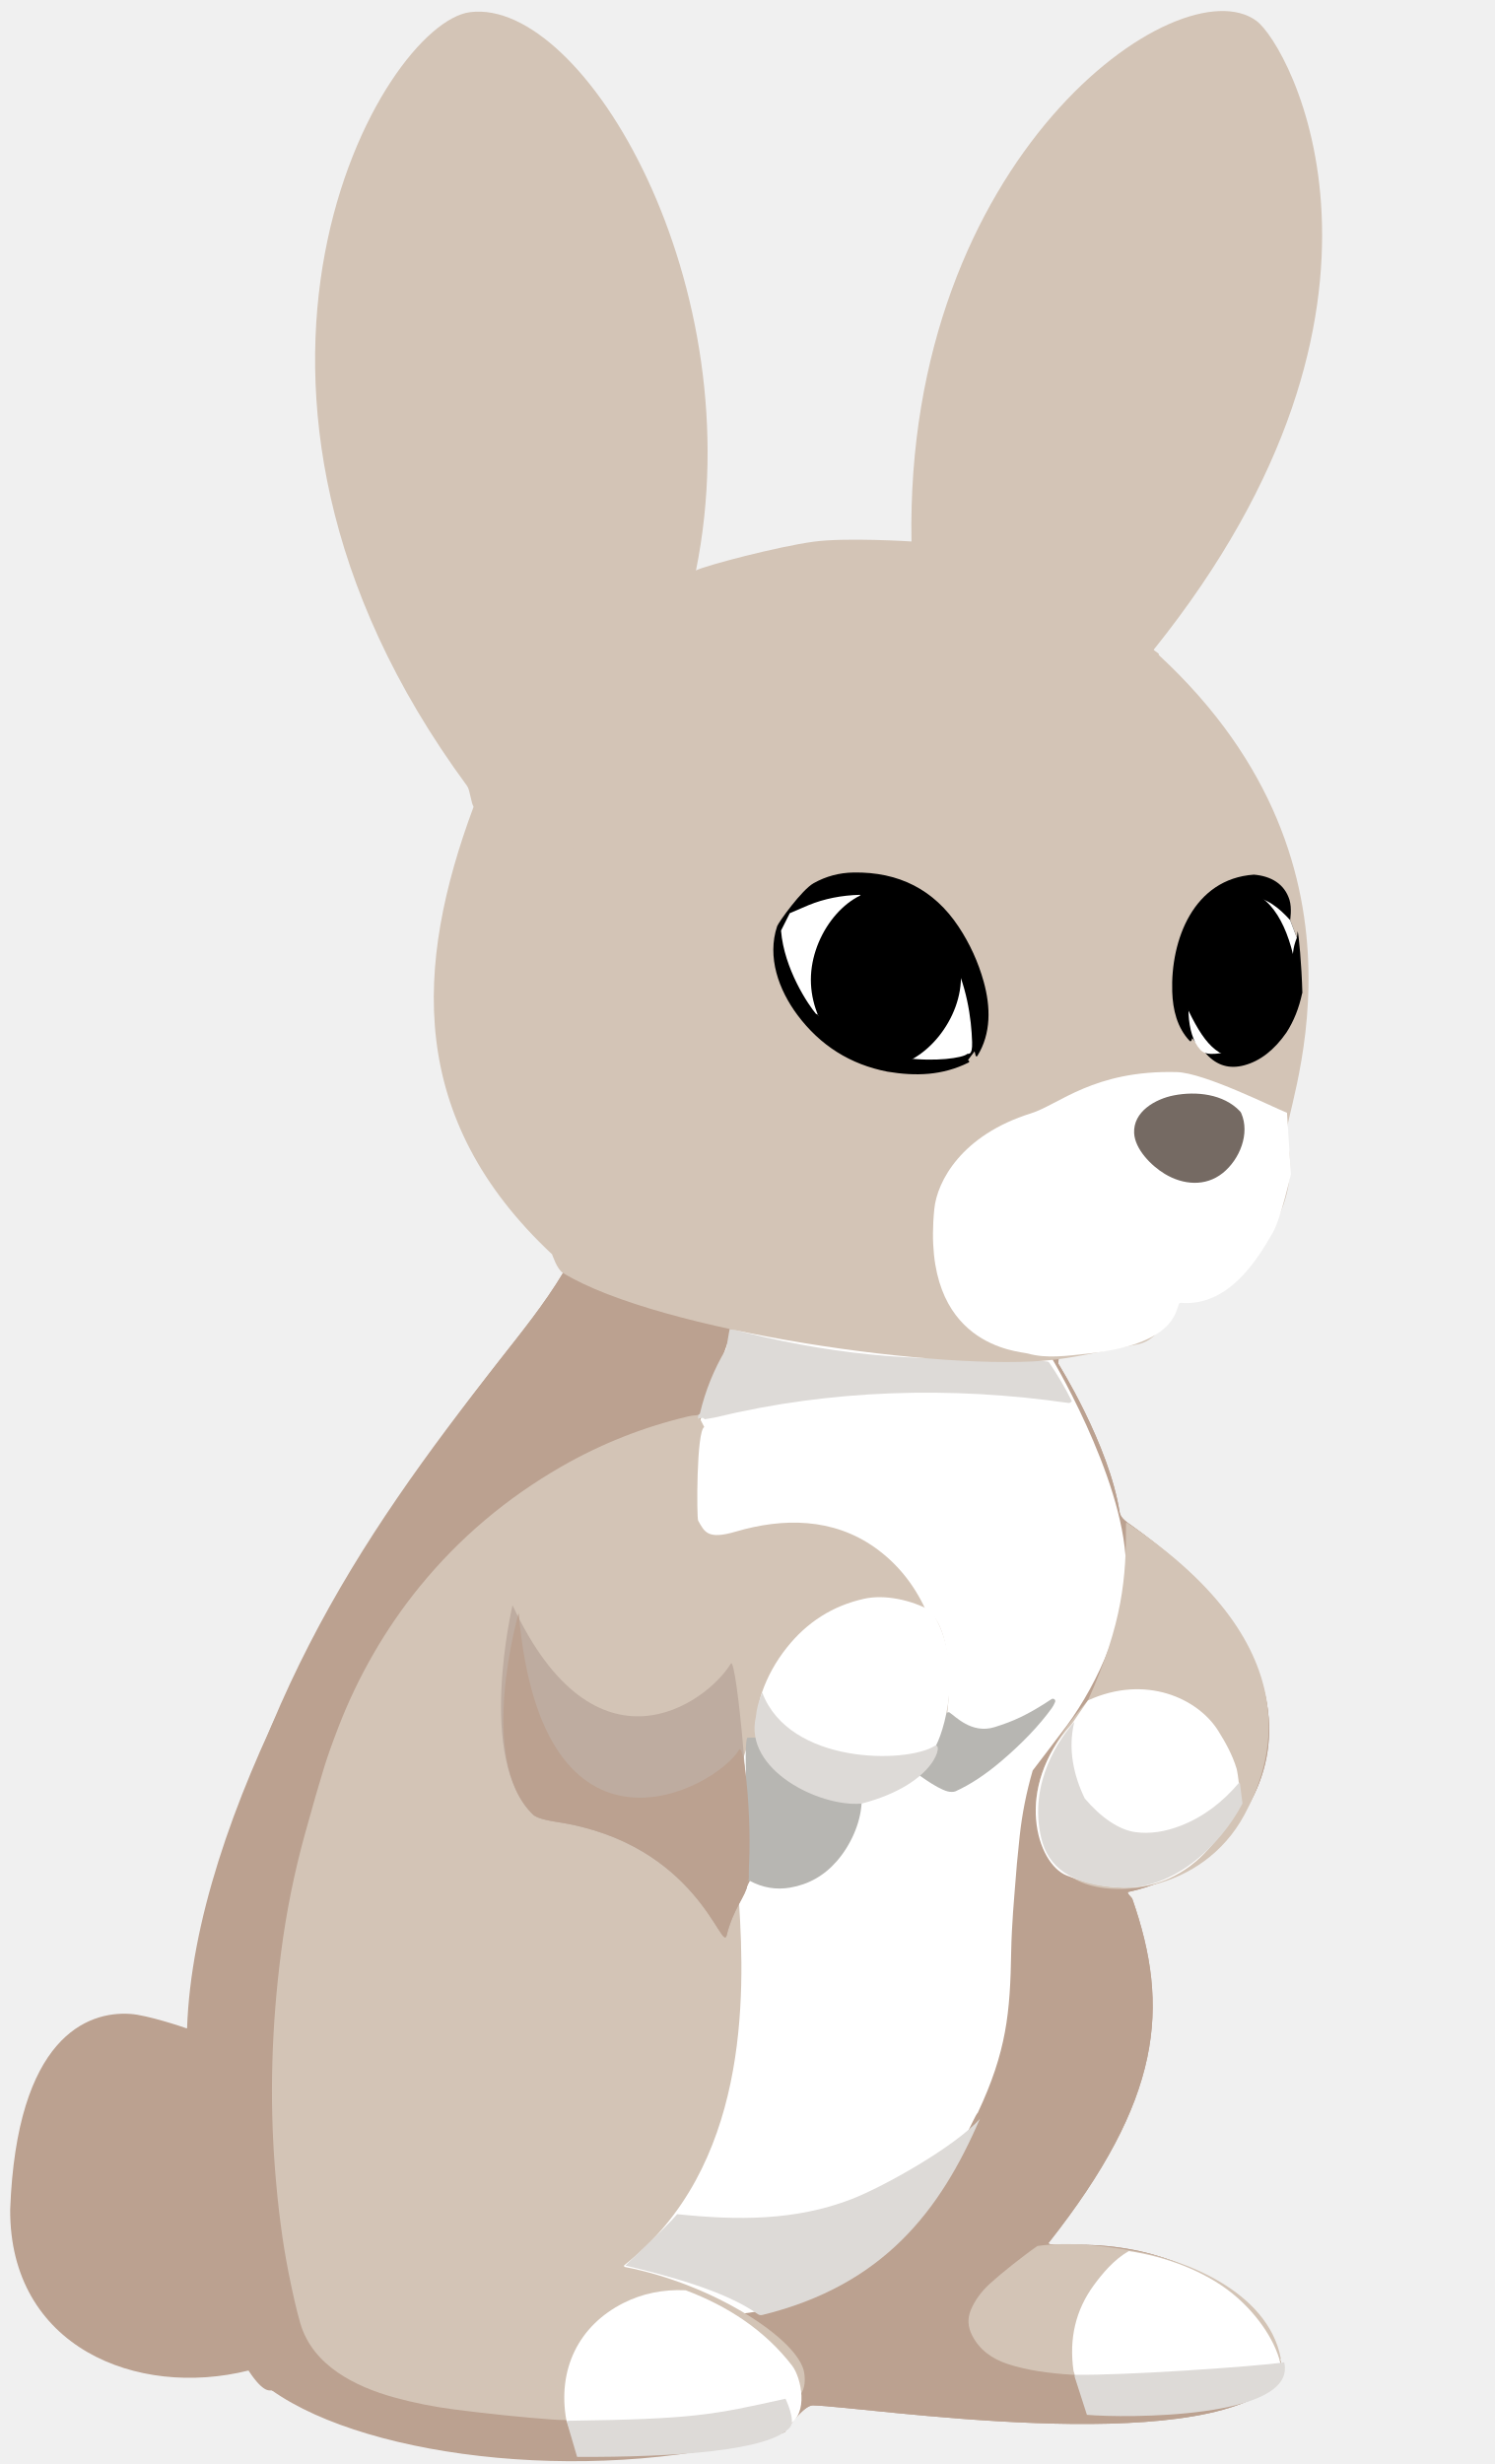
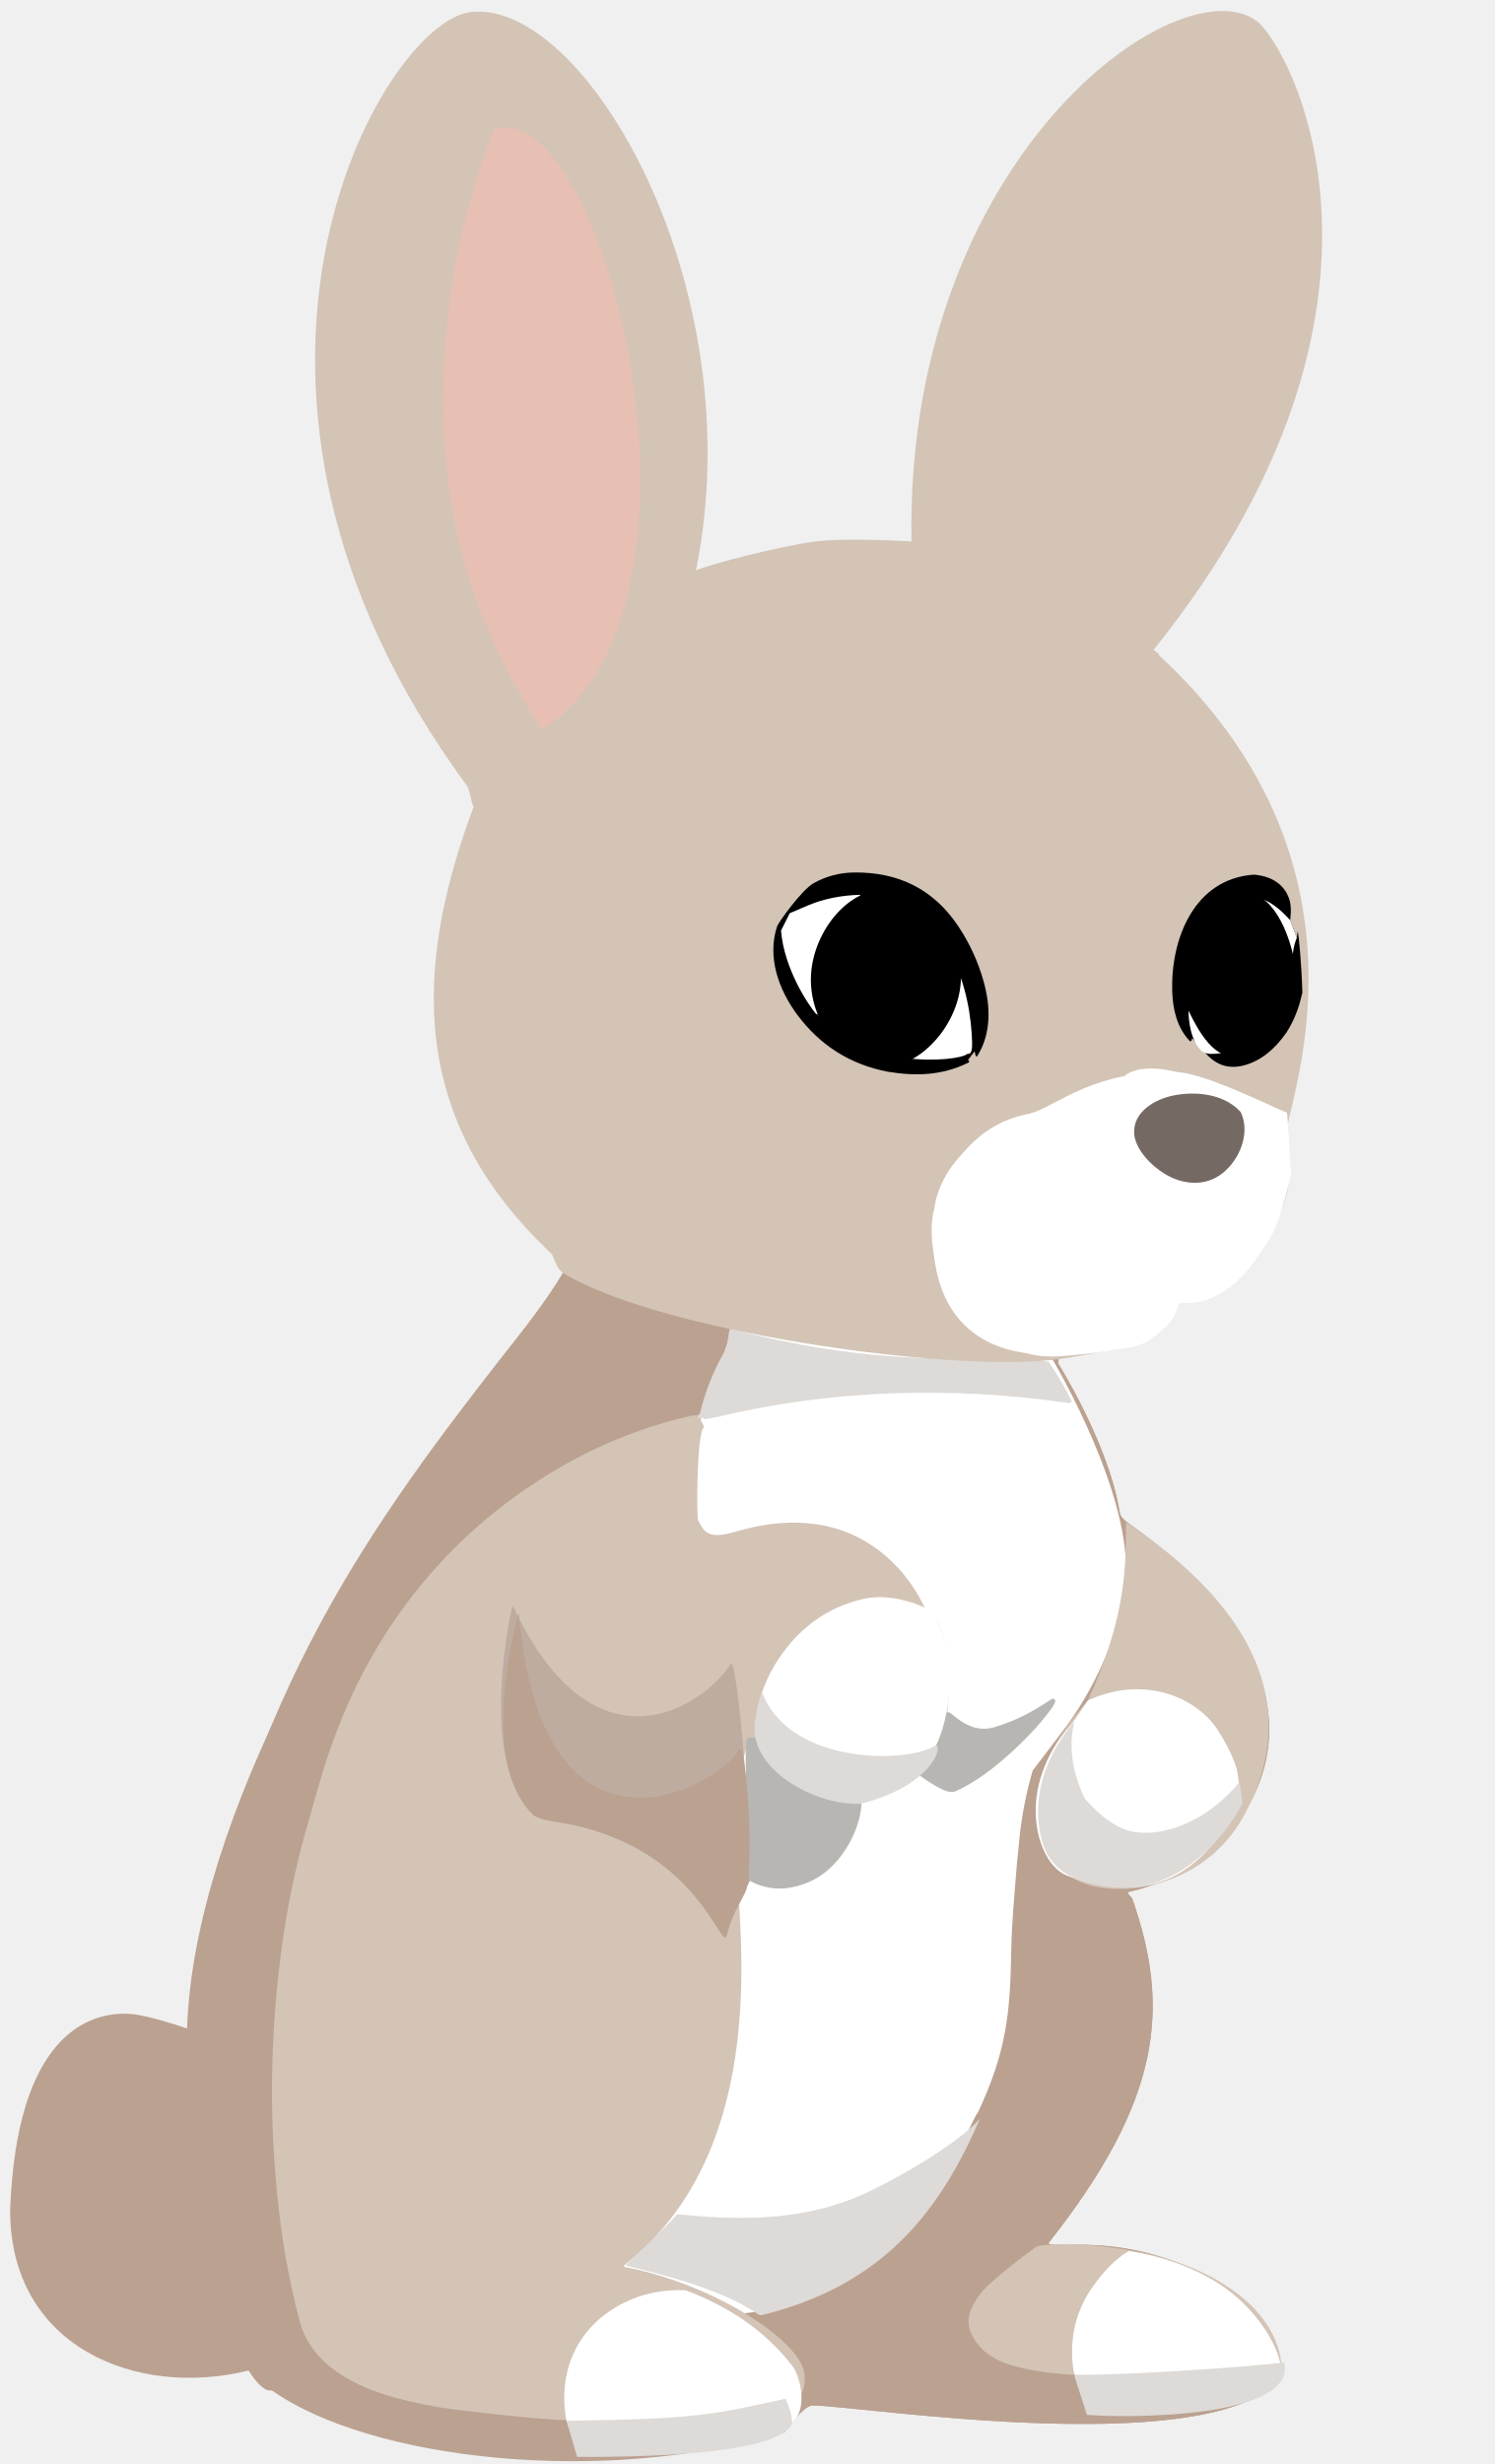
<svg xmlns="http://www.w3.org/2000/svg" width="100%" height="100%" viewBox="0 0 728 1200" version="1.1" xml:space="preserve" style="fill-rule:evenodd;clip-rule:evenodd;stroke-linejoin:round;stroke-miterlimit:2;">
  <g id="Body">
    <path d="M515.407,664.054C515.407,664.054 540.165,703.406 545.357,736.59C545.81,739.483 549.257,741.587 551.64,743.298C668.35,827.097 607.643,909.142 549.619,921.383C548.362,921.649 551.275,924.105 551.5,924.748C570.028,977.699 565.945,1022.39 510.753,1092.296C509.794,1093.51 518.365,1093.39 522.186,1093.296C598.364,1091.417 634.342,1148.179 621.49,1160.583C583.398,1197.346 421.637,1172.122 395.917,1171.444C391.27,1171.321 382.09,1184.56 382.09,1184.56C293.53,1210.98 180.247,1197.978 132.466,1164.17C88.97,1133.395 88.935,987.098 91.115,987.91C94.54,885.042 172.81,752.09 243.59,662.09C253.511,649.475 265.42,634.727 274.22,619.96C274.35,619.74 274.276,619.953 274.276,619.953C274.276,619.953 306.823,507.07 413.933,518.906C531.192,531.863 515.407,664.054 515.407,664.054Z" style="fill:rgb(187,161,144);" />
    <path d="M515.407,664.054C515.407,664.054 540.165,703.406 545.357,736.59C545.81,739.483 549.257,741.587 551.64,743.298C668.35,827.097 607.643,909.142 549.619,921.383C548.362,921.649 551.275,924.105 551.5,924.748C570.028,977.699 565.945,1022.39 510.753,1092.296C509.794,1093.51 518.365,1093.39 522.186,1093.296C598.364,1091.417 634.342,1148.179 621.49,1160.583C583.398,1197.346 421.637,1172.122 395.917,1171.444C391.27,1171.321 382.09,1184.56 382.09,1184.56C293.53,1210.98 197.626,1192.07 132.466,1164.17C131.685,1163.836 128.779,1166.315 121.033,1154.474C66.624,1168.022 4.593,1142.997 4.96,1076.03C8.133,991.923 42.627,979.39 63.497,980.8C71.722,981.356 88.935,987.098 91.115,987.91C91.54,984.042 92.072,985.154 92.72,981.25C116.939,835.395 172.81,752.09 243.59,662.09C253.511,649.475 265.42,634.727 274.22,619.96C274.35,619.74 274.276,619.953 274.276,619.953C274.276,619.953 306.823,507.07 413.933,518.906C531.192,531.863 515.407,664.054 515.407,664.054Z" style="fill:rgb(187,161,144);" />
    <path d="M510.51,658.65C510.927,658.622 547.06,718.91 548.39,761.36C549.214,787.644 535.12,819.16 519.72,840.24C517.518,843.252 502.99,862.26 502.99,862.26C499.943,872.733 497.837,883.313 496.67,894C495.683,902.96 494.853,912.1 494.18,921.42C494.18,921.42 492.73,937.82 492.52,950.25C492.03,980.34 490.24,999.14 476.25,1028.92C472.417,1032.227 448.8,1105.578 372.8,1124.772C344.29,1131.971 318.793,1121.39 297.566,1104.33C335.259,1027.357 348.169,990.537 355.73,939.6C356.991,931.104 365.232,916.118 365.23,916.02C364.517,882.367 356.43,759.26 340.82,748.13C340.647,748.007 339.41,744.1 338.35,740.9C333.417,726.009 334.03,711.61 339.22,696.94C339.627,695.8 356.489,646.917 357.27,647.07C415.4,658.44 455.03,662.35 510.51,658.65Z" style="fill:white;fill-rule:nonzero;" />
    <path d="M340.01,689.15L343.02,694.99C339.18,696.79 339.275,739.237 340.05,740.59C343.19,746.07 344.59,749.97 358.39,745.91C381.392,739.143 405.67,739.17 426.11,753.66C436.717,761.187 444.91,771.173 450.69,783.62C466.743,792.08 463.295,842.062 456.88,850.62C409.661,913.609 369.147,849.587 368,848.18C363.67,842.868 356.027,866.65 359.965,926.748C362.973,972.642 364.543,1055.787 304.15,1103.12C303.791,1103.401 303.931,1103.974 304.38,1104.06C347.447,1112.333 389.308,1139.554 391.7,1155.58C394.594,1174.973 375.46,1180.03 275.83,1178.59C273.463,1178.597 271.147,1178.513 268.88,1178.34C253.86,1177.207 238.15,1175.593 221.75,1173.5C211.583,1172.2 201.797,1170.26 192.39,1167.68C173.13,1162.41 152.2,1152.1 146.22,1131.31C144.453,1125.157 142.557,1116.967 140.53,1106.74C137.597,1091.98 135.4,1075.21 133.94,1056.43C131.247,1021.91 132.243,986.643 136.93,950.63C139.463,931.13 143.32,912.003 148.5,893.25C152.42,879.07 155.553,868.197 157.9,860.63C159.54,855.323 161.88,848.747 164.92,840.9C174.28,816.7 187.68,793.17 204.54,772.54C223.733,749.06 246.657,729.653 273.31,714.32C292.683,703.167 313.347,694.987 335.3,689.78C336.453,689.507 338.023,689.297 340.01,689.15Z" style="fill:rgb(211,196,182);fill-rule:nonzero;" />
    <path d="M552.79,1096.31C575.62,1100.13 617.356,1115.405 623.82,1148.446C625.085,1154.915 535.187,1156.334 528.824,1156.583C528.592,1156.592 522.68,1156.56 522.34,1156.54C511.54,1155.88 500.47,1154.49 490.73,1151.27C483.29,1148.81 477.08,1144.49 473.45,1137.3C471.343,1133.14 471.157,1129.007 472.89,1124.9C474.837,1120.273 477.927,1116.023 482.16,1112.15C487.627,1107.15 498.687,1098.37 505.34,1093.81C521.327,1091.637 537.81,1093.803 552.79,1096.31Z" style="fill:rgb(211,196,182);fill-rule:nonzero;" />
    <path d="M548.62,741.42C642.73,804.11 617.494,862.553 606.17,883.71C585.497,922.335 537.582,926.057 521.255,913.627C501.96,898.937 493.175,869.141 529.9,828.12C546.985,790.194 548.547,768.056 548.422,742.279C548.419,741.7 548.611,741.414 548.62,741.42Z" style="fill:rgb(211,196,182);fill-rule:nonzero;" />
    <path d="M623.833,1151.52C618.113,1172.573 567.723,1172.257 528.49,1171.864C528.143,1171.044 522.94,1155.093 522.88,1154.66C520.607,1138.92 523.92,1124.98 532.82,1112.84C536.887,1107.3 542.543,1100.457 549.79,1096.31C567.29,1098.9 586.51,1105.79 600.39,1117.08C610.697,1125.473 620.74,1138.287 623.833,1151.52Z" style="fill:white;fill-rule:nonzero;" />
    <path d="M333.95,1115.39C354.35,1123.05 372.49,1134.81 385.83,1152.13C390.32,1157.96 394.019,1175.731 384.06,1180.887C366.954,1189.744 312.52,1193.388 280,1191.581C280.293,1191.668 276.237,1179.083 275.83,1178.59C271.46,1154.03 281.72,1132.66 303.7,1121.58C312.86,1116.96 322.943,1114.897 333.95,1115.39Z" style="fill:white;fill-rule:nonzero;" />
    <path d="M625.49,1150.52C631.997,1178.127 547.28,1177.677 529.4,1176.05L523.42,1157.5L523.49,1156.54C547.723,1156.933 610.77,1152.573 625.49,1150.52Z" style="fill:rgb(221,218,215);" />
    <path d="M384.87,1182.01C374.955,1193.735 327.994,1196.696 281.09,1196.56L276,1179.2C276.52,1179.007 276.906,1178.933 277.16,1178.93C337.633,1178.137 346.993,1176.15 382.58,1168.21C382.58,1168.21 387.669,1178.7 384.87,1182.01Z" style="fill:rgb(221,218,215);" />
    <path d="M444.96,862.46C445.678,861.739 433.507,838.837 462.243,833.84C465.289,835.76 473.211,844.625 484.43,841.13C493.391,838.339 500.377,835.317 512.21,827.47C512.476,827.294 512.76,827.28 513,827.32C513.73,827.42 514.19,828.17 513.92,828.85C513.46,830.017 512.897,831.057 512.23,831.97C506.13,840.37 498,848.903 487.84,857.57C480.087,864.183 472.613,869.12 465.42,872.38C464.567,872.767 462.869,872.767 461.65,872.46C455.74,870.973 444.96,862.46 444.96,862.46Z" style="fill:rgb(183,182,178);" />
    <path d="M364,846.294C364.198,846.069 421.692,844.778 419.64,878.38C419.038,888.235 414.187,898.807 407.62,906.36C401.46,913.447 393.86,917.76 384.82,919.3C378.047,920.46 371.517,919.367 365.23,916.02C365.143,915.973 364.987,915.937 364.76,915.91C364.657,915.899 364.522,915.875 364.356,915.839C364.592,915.842 364.71,915.385 364.71,914.47C364.71,897.462 361.847,848.748 364,846.294Z" style="fill:rgb(183,182,178);" />
    <path d="M453.69,784.62C470.537,810.547 459.231,845.5 455.12,851.37C417.418,905.205 357.53,863.281 371.16,824.14C373.86,816.387 377.87,809.157 383.19,802.45C393.103,789.943 405.667,782 420.88,778.62C430.807,776.413 443.743,779.08 453.69,784.62Z" style="fill:white;fill-rule:nonzero;" />
    <path d="M602.73,879.471C596.604,890.203 575.578,935.162 519.573,913.396C504.956,907.715 493.527,871.072 522.06,839.57L529.9,828.12C557.947,815.313 583.44,827.12 593.35,842.92C596.934,848.634 600.194,854.528 602.257,861.207C602.835,863.079 604.826,875.801 602.73,879.471Z" style="fill:white;fill-rule:nonzero;" />
    <path d="M371.245,824.27L371.16,824.14C371.213,824.12 371.267,824.103 371.32,824.09L371.245,824.27ZM455.12,850.37C459.693,847.547 456.784,868.735 419.64,878.38C399.193,880.147 362.225,861.969 368.13,836.23C368.583,831.823 369.621,828.169 371.245,824.27C384.494,859.44 441.326,858.887 455.12,850.37Z" style="fill:rgb(221,218,215);" />
    <path d="M546.14,919.34C520.86,918.36 510.333,908.601 507.16,895.23C500.683,867.935 516.613,845.983 523.28,838.57C519.98,851.743 523,864.84 528.34,875.86C536.237,885.189 545.093,891.197 553,892.27C559.993,893.223 567.43,892.153 575.31,889.06C585.963,884.88 595.437,877.837 603.73,867.93C603.797,868.417 603.877,868.677 603.97,868.71L605.17,878.35C594.06,899.48 571.278,920.315 546.14,919.34Z" style="fill:rgb(221,218,215);" />
    <path d="M477.25,1031.92C458.023,1076.607 430.271,1112.939 371.351,1127.412C370.598,1127.597 369.811,1127.512 369.181,1127.062C352.971,1115.492 324.08,1107.98 304.66,1103.38C304.32,1103.3 324.69,1084.577 329.83,1078.33C359.057,1081.39 387.38,1081.61 414.8,1070.99C430.8,1064.797 465.417,1045.227 477.25,1031.92Z" style="fill:rgb(221,218,215);fill-rule:nonzero;" />
    <path d="M522.06,682.42C521.44,683.053 520.923,683.34 520.51,683.28C463.03,674.98 404.4,676.69 348.27,690.32C347.497,690.507 345.793,690.81 343.16,691.23C342.787,690.397 341.74,690.317 340.02,690.99L340.01,689.15C340.563,688.857 340.877,688.557 340.95,688.25C343.53,677.29 347.717,666.94 353.51,657.2C353.803,657.32 355.12,647.943 355.46,647.07C401.39,659.09 444.88,664.11 495.46,660.43C496.02,660.32 496.61,660.36 497.16,660.54C501.387,661.913 505.683,662.76 510.05,663.08C510.46,663.11 510.84,663.33 511.08,663.68C515.2,669.72 518.86,675.967 522.06,682.42Z" style="fill:rgb(221,218,215);fill-rule:nonzero;" />
    <g transform="matrix(1.615615,0,0,1.245855,173.1478,72.37901)">
      <path d="M118.13,678.803C117.737,682.845 113.845,688.123 111.919,698.37C110.482,706.008 103.206,662.498 60.749,654.138C55.286,653.062 53.971,651.809 53.532,651.259C36.336,629.767 47.342,569.405 47.342,569.405C72.356,638.904 105.784,607.886 113.151,592.226C114.852,588.612 120.057,658.944 118.13,678.803Z" style="fill:rgb(190,172,160);" />
    </g>
    <g transform="matrix(1.615615,0,0,1.245855,173.1478,72.37901)">
      <path d="M118.13,678.803C117.737,682.845 113.845,688.123 111.919,698.37C110.482,706.008 103.206,662.498 60.749,654.138C55.286,653.062 53.971,651.809 53.532,651.259C36.336,629.767 49.199,572.46 49.199,572.46C56.263,677.275 108.265,641.598 115.632,625.938C117.333,622.324 120.057,658.944 118.13,678.803Z" style="fill:rgb(187,161,144);" />
    </g>
  </g>
  <g id="Head">
    <path d="M513.51,662.2C460.999,668.383 320.995,648.522 274.22,619.96C271.208,618.121 269.019,610.979 268.86,610.83C198.227,544.725 201.777,470.52 230.695,392.839C231.353,391.072 248.042,324.468 338.985,277.809C343.705,275.388 378.939,266.143 396.434,263.791C412.131,261.681 443.95,263.7 443.95,263.7C519.67,278.65 563.477,318.148 564.33,318.937C678.777,424.739 623.736,543.816 626.515,553.807C634.149,581.264 618.906,617.741 572.373,634.643C569.988,635.509 567.288,652.497 553.285,654.863C545.927,656.107 526.899,660.623 513.51,662.2Z" style="fill:rgb(211,196,182);" />
    <path d="M338.985,277.809C338.045,282.444 307.332,481.395 230.695,392.839C229.461,391.414 229.003,384.799 227.468,382.713C83.766,187.533 186.153,11.445 228.909,5.928C284.583,-1.256 367.042,139.468 338.985,277.809Z" style="fill:rgb(211,196,182);" />
    <path d="M564.33,318.937C451.486,350.274 443.95,263.7 443.95,263.7C440.67,76.65 574.187,-17.644 611.967,10.157C627.868,21.858 697.45,147.556 561.934,316.407C561.707,316.688 565.449,318.626 564.33,318.937Z" style="fill:rgb(211,196,182);" />
+     <path d="M626.84,541.94C626.84,541.94 628.79,571.7 628.76,571.92C628.76,571.92 623.725,593.662 620.11,600C612.325,613.648 598.231,633.503 574.83,631.49C572.002,631.247 570.6,664.2 530.31,655.56C530.018,655.497 530.39,656.13 530.1,656.2C519.613,658.753 509.783,658.747 500.61,656.18C496.643,655.067 492.083,651.197 486.93,648.57L479.31,642.87C478.97,642.62 478.54,642.53 478.13,642.61L470.33,644.21C470.877,644.497 470.176,643.86 470.05,643.72C455.507,627.482 451.277,601.142 455.07,588.78C459.037,575.85 470.328,547.748 502.21,542.2C516.058,539.79 530.327,539.737 544.36,543.49C544.83,543.62 545.26,543.18 545.12,542.71C543.36,536.64 542.46,529.72 547.02,524.75C552.55,518.71 565.82,520.06 573.13,522.12C586.2,525.8 596.62,532.79 606.4,542.07C606.71,542.36 607.16,542.44 607.55,542.27C613.843,539.49 620.273,539.38 626.84,541.94Z" style="fill:white;fill-rule:nonzero;" />
    <path d="M626.84,541.94C626.84,541.94 628.79,571.7 628.76,571.92C628.76,571.92 623.725,593.662 620.11,600C612.325,613.648 598.307,636.503 574.906,634.49C572.078,634.247 577.39,654.13 530.1,659.2C519.368,660.351 509.783,661.747 500.61,659.18C496.643,658.067 448.277,656.142 455.07,588.78C456.427,575.323 468.328,552.748 502.21,542.2C515.631,538.022 532.82,521.06 573.13,522.12C586.703,522.477 620.273,539.38 626.84,541.94Z" style="fill:white;fill-rule:nonzero;" />
    <g id="Nose">
      <path d="M604.56,542.14C608.92,552.04 603.83,564.66 595.54,571.3C587.15,578.01 576.27,577.11 567.31,571.7C560.7,567.72 552.8,559.67 552.4,551.84C551.87,541.36 562.75,535.21 571.75,533.46C582.65,531.35 595.92,532.74 603.92,541.17C604.19,541.45 604.41,541.78 604.56,542.14Z" style="fill:rgb(117,106,99);fill-rule:nonzero;" />
    </g>
    <g id="Eyes">
      <g id="Right-eye">
        <path d="M632.028,453.515C632.562,454.892 633.967,469.614 634.336,483.643C634.337,483.679 634.253,483.644 634.24,483.69C632.7,490.97 630.133,497.377 626.54,502.91C620.613,511.417 613.777,516.717 606.03,518.81C598.89,520.737 592.793,518.967 587.74,513.5L580.63,505.58C580.557,506.133 580.443,506.547 580.29,506.82C580.12,507.13 579.69,507.19 579.44,506.93C573.33,500.49 571.24,491.74 570.95,483.01C570.11,457.86 581.26,428.01 610.72,425.96C619.153,426.667 625.619,430.498 628.05,438.21C629.33,442.27 628.38,448.11 628.38,448.11L631.65,456.73C631.65,456.73 631.966,454.652 632.028,453.515Z" />
        <path d="M628.38,448.11L631.65,456.73C630.663,459.07 630.04,461.497 629.78,464.01C629.28,468.83 628.567,473.78 627.98,478.58C627.97,478.66 628.06,478.59 627.98,478.58L627.97,478.58C627.89,478.57 627.82,478.49 627.83,478.41C628.003,472.697 624.907,511.56 602.621,512.08C595.227,512.253 588.231,515.127 584.669,511.285C570.479,495.977 583.638,441.256 608.96,437.29C608.76,437.17 608.84,436.86 609.07,436.86C616.81,436.82 623.36,442.57 628.38,448.11Z" style="fill:white;fill-rule:nonzero;" />
        <g transform="matrix(1.240362,-0.296769,0.17938,0.749729,-342.4911,327.9106)">
          <path d="M698.824,418.652C711.242,418.652 716.442,440.164 716.442,466.284C716.442,492.405 702.526,525.224 690.195,522.798C678.904,520.577 675.313,507.275 672.08,481.209C668.907,455.621 686.405,418.652 698.824,418.652Z" />
        </g>
      </g>
      <g id="Left-eye">
        <path d="M474.69,512.02L471.47,516.24L471.87,516.56C472.18,516.81 472.13,517.3 471.77,517.47C458.94,523.82 446.11,524.21 432.27,521.92C414.143,518.4 399.523,509.2 388.41,494.32C379.3,482.11 373.48,466.09 378.53,451.05C379.203,449.183 390.467,433.373 396.34,430.1C402.32,426.76 408.773,425.033 415.7,424.92C437.873,424.553 454.91,433.31 466.81,451.19C472.343,459.517 476.447,468.487 479.12,478.1C482.53,490.39 482.83,503.29 476.03,514.27C475.82,514.61 475.3,514.53 475.21,514.14L474.69,512.02Z" style="fill-rule:nonzero;" />
        <path d="M380.41,453.21L384.67,444.74C387.997,443.267 391.04,441.963 393.8,440.83C401.46,437.69 409.83,436.01 418.91,435.79C419.15,435.79 418.775,436.198 419.02,436.22C464.256,440.27 472.797,484.562 473.478,507.47C473.69,514.616 471.574,512.869 471.048,513.32C466.566,517.165 418.807,521.15 397.92,493.75C397.784,493.571 397.72,494.12 397.58,493.95C393.587,489.25 381.93,471.857 380.41,453.21Z" style="fill:white;fill-rule:nonzero;" />
        <g transform="matrix(1.178753,-0.056806,0.052019,1.079435,-111.396,-12.74662)">
          <path d="M439.245,436.454C454.698,436.454 470.543,455.253 470.543,475.74C470.543,496.227 453.607,516.195 438.154,516.195C422.7,516.195 408.538,497.721 408.538,477.234C408.538,456.747 423.791,436.454 439.245,436.454Z" />
        </g>
      </g>
    </g>
+     <g id="Ears">
+       <path d="M240.72,62.91C294.113,45.343 357.8,296.687 263.62,355.56C260.953,350.887 258.227,346.23 255.44,341.59C244.427,323.257 235.617,303.917 229.01,283.57C207.09,216.03 213.86,128.98 240.72,62.91Z" style="fill:rgb(232,191,179);fill-rule:nonzero;" />
+     </g>
  </g>
</svg>
